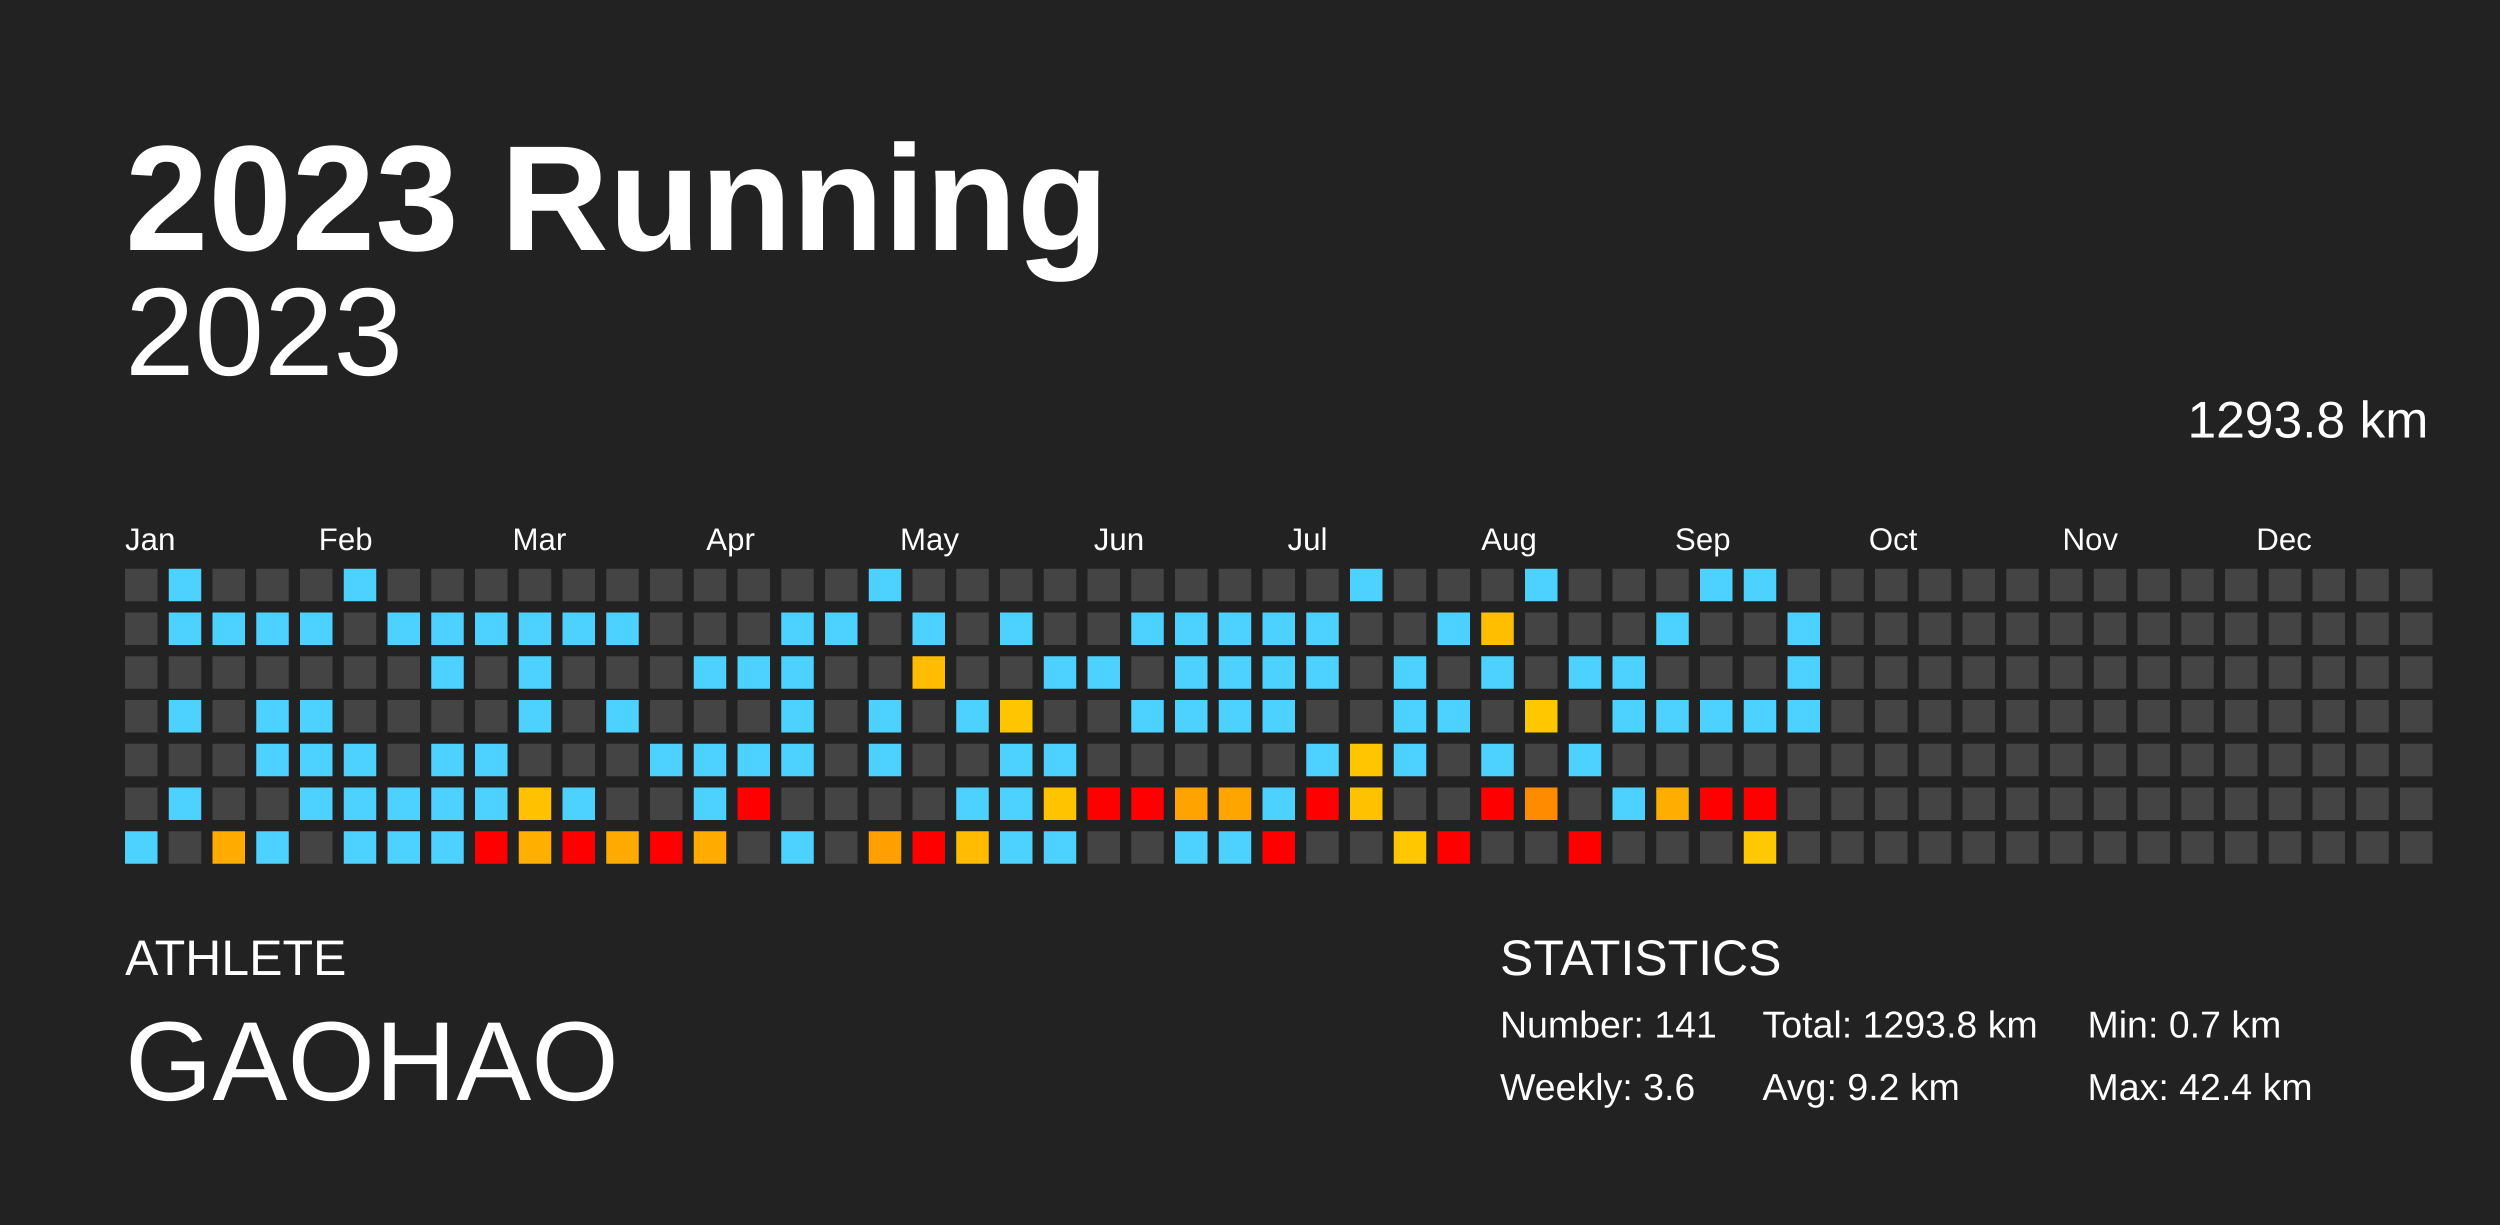
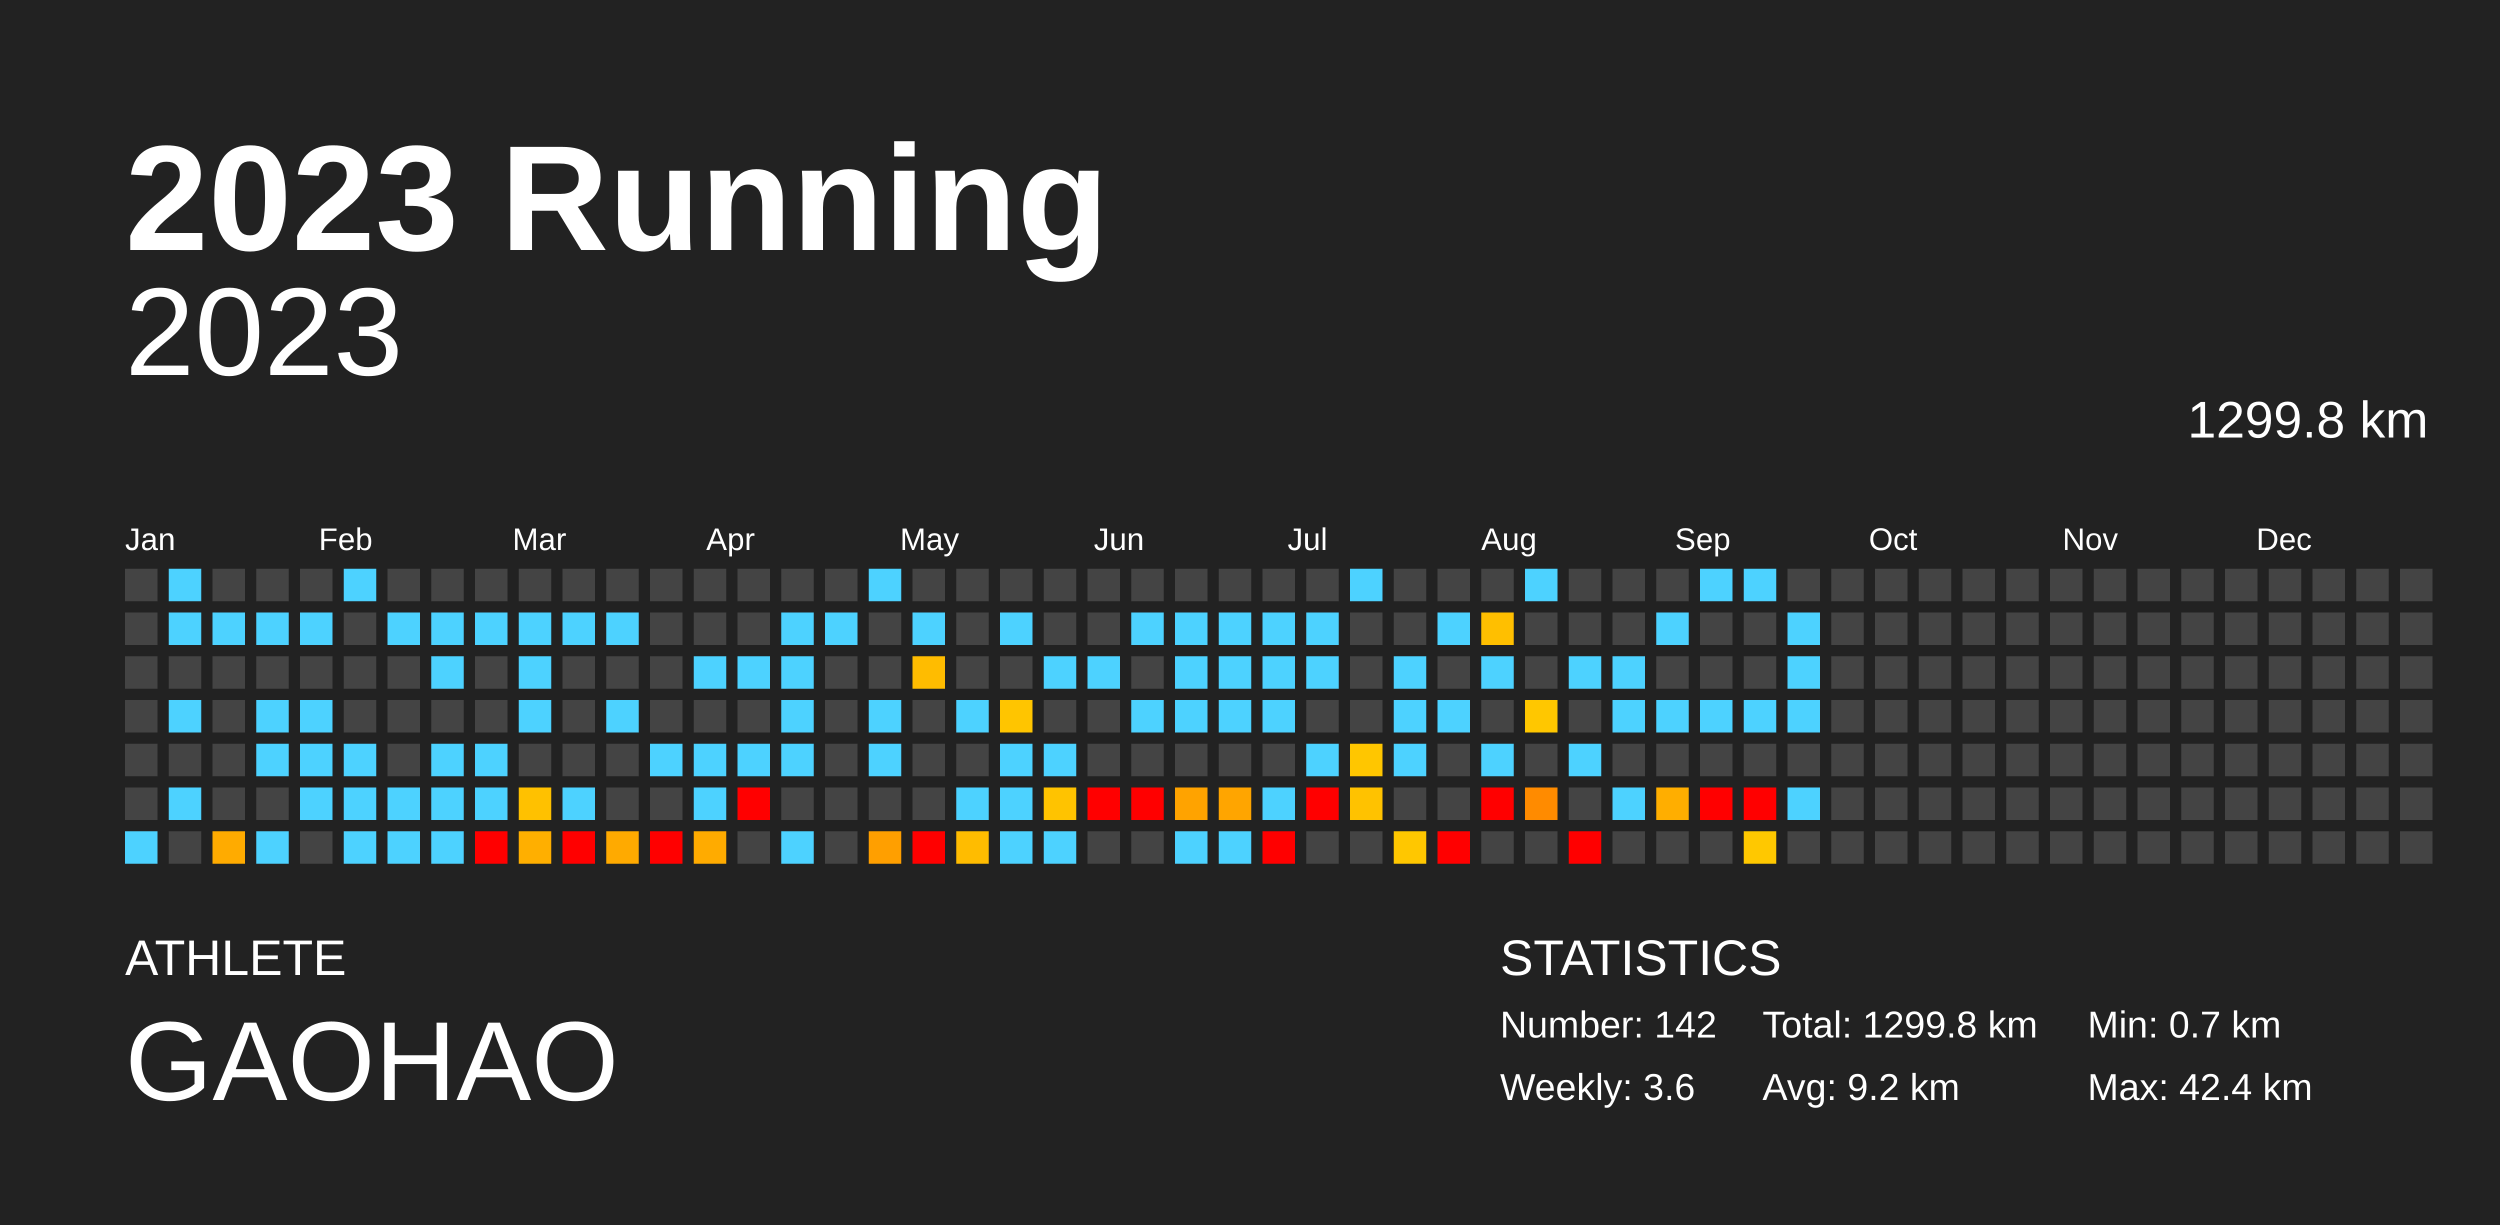
<svg xmlns="http://www.w3.org/2000/svg" baseProfile="full" height="98mm" version="1.1" viewBox="0,0,200,98" width="200mm">
  <defs />
  <rect fill="#222222" height="98" width="200" x="0" y="0" />
  <text fill="#FFFFFF" style="font-size:12px; font-family:Arial; font-weight:bold;" x="10" y="20">2023 Running</text>
  <text fill="#FFFFFF" style="font-size:4px; font-family:Arial" x="10" y="78">ATHLETE</text>
  <text fill="#FFFFFF" style="font-size:9px; font-family:Arial" x="10" y="88">GAOHAO</text>
  <text fill="#FFFFFF" style="font-size:4px; font-family:Arial" x="120" y="78">STATISTICS</text>
-   <text fill="#FFFFFF" style="font-size:3px; font-family:Arial" x="120" y="83">Number: 141</text>
+   <text fill="#FFFFFF" style="font-size:3px; font-family:Arial" x="120" y="83">Number: 142</text>
  <text fill="#FFFFFF" style="font-size:3px; font-family:Arial" x="120" y="88">Weekly: 3.6</text>
-   <text fill="#FFFFFF" style="font-size:3px; font-family:Arial" x="141" y="83">Total: 1293.8 km</text>
+   <text fill="#FFFFFF" style="font-size:3px; font-family:Arial" x="141" y="83">Total: 1299.8 km</text>
  <text fill="#FFFFFF" style="font-size:3px; font-family:Arial" x="141" y="88">Avg: 9.2 km</text>
  <text fill="#FFFFFF" style="font-size:3px; font-family:Arial" x="167" y="83">Min: 0.7 km</text>
  <text fill="#FFFFFF" style="font-size:3px; font-family:Arial" x="167" y="88">Max: 42.4 km</text>
  <text alignment-baseline="hanging" fill="#FFFFFF" style="font-size:10.0px; font-family:Arial;" x="10" y="30">2023</text>
-   <text alignment-baseline="hanging" fill="#FFFFFF" style="font-size:4.125px; font-family:Arial;" x="175" y="35">1293.8 km</text>
+   <text alignment-baseline="hanging" fill="#FFFFFF" style="font-size:4.125px; font-family:Arial;" x="175" y="35">1299.8 km</text>
  <text fill="#FFFFFF" style="font-size:2.5px; font-family:Arial" x="10.0" y="44">Jan</text>
  <text fill="#FFFFFF" style="font-size:2.5px; font-family:Arial" x="25.5" y="44">Feb</text>
  <text fill="#FFFFFF" style="font-size:2.5px; font-family:Arial" x="41.0" y="44">Mar</text>
  <text fill="#FFFFFF" style="font-size:2.5px; font-family:Arial" x="56.5" y="44">Apr</text>
  <text fill="#FFFFFF" style="font-size:2.5px; font-family:Arial" x="72.0" y="44">May</text>
  <text fill="#FFFFFF" style="font-size:2.5px; font-family:Arial" x="87.5" y="44">Jun</text>
  <text fill="#FFFFFF" style="font-size:2.5px; font-family:Arial" x="103.0" y="44">Jul</text>
  <text fill="#FFFFFF" style="font-size:2.5px; font-family:Arial" x="118.5" y="44">Aug</text>
  <text fill="#FFFFFF" style="font-size:2.5px; font-family:Arial" x="134.0" y="44">Sep</text>
  <text fill="#FFFFFF" style="font-size:2.5px; font-family:Arial" x="149.5" y="44">Oct</text>
  <text fill="#FFFFFF" style="font-size:2.5px; font-family:Arial" x="165.0" y="44">Nov</text>
  <text fill="#FFFFFF" style="font-size:2.5px; font-family:Arial" x="180.5" y="44">Dec</text>
  <rect fill="#444444" height="2.6" width="2.6" x="10.0" y="45.5" />
  <rect fill="#444444" height="2.6" width="2.6" x="10.0" y="49.0" />
  <rect fill="#444444" height="2.6" width="2.6" x="10.0" y="52.5" />
  <rect fill="#444444" height="2.6" width="2.6" x="10.0" y="56.0" />
  <rect fill="#444444" height="2.6" width="2.6" x="10.0" y="59.5" />
  <rect fill="#444444" height="2.6" width="2.6" x="10.0" y="63.0" />
  <rect fill="#4dd2ff" height="2.6" width="2.6" x="10.0" y="66.5" />
  <rect fill="#4dd2ff" height="2.6" width="2.6" x="13.5" y="45.5" />
  <rect fill="#4dd2ff" height="2.6" width="2.6" x="13.5" y="49.0" />
  <rect fill="#444444" height="2.6" width="2.6" x="13.5" y="52.5" />
  <rect fill="#4dd2ff" height="2.6" width="2.6" x="13.5" y="56.0" />
  <rect fill="#444444" height="2.6" width="2.6" x="13.5" y="59.5" />
  <rect fill="#4dd2ff" height="2.6" width="2.6" x="13.5" y="63.0" />
  <rect fill="#444444" height="2.6" width="2.6" x="13.5" y="66.5" />
  <rect fill="#444444" height="2.6" width="2.6" x="17.0" y="45.5" />
  <rect fill="#4dd2ff" height="2.6" width="2.6" x="17.0" y="49.0" />
  <rect fill="#444444" height="2.6" width="2.6" x="17.0" y="52.5" />
  <rect fill="#444444" height="2.6" width="2.6" x="17.0" y="56.0" />
  <rect fill="#444444" height="2.6" width="2.6" x="17.0" y="59.5" />
  <rect fill="#444444" height="2.6" width="2.6" x="17.0" y="63.0" />
  <rect fill="#ffab00" height="2.6" width="2.6" x="17.0" y="66.5" />
  <rect fill="#444444" height="2.6" width="2.6" x="20.5" y="45.5" />
  <rect fill="#4dd2ff" height="2.6" width="2.6" x="20.5" y="49.0" />
  <rect fill="#444444" height="2.6" width="2.6" x="20.5" y="52.5" />
  <rect fill="#4dd2ff" height="2.6" width="2.6" x="20.5" y="56.0" />
  <rect fill="#4dd2ff" height="2.6" width="2.6" x="20.5" y="59.5" />
  <rect fill="#444444" height="2.6" width="2.6" x="20.5" y="63.0" />
  <rect fill="#4dd2ff" height="2.6" width="2.6" x="20.5" y="66.5" />
  <rect fill="#444444" height="2.6" width="2.6" x="24.0" y="45.5" />
  <rect fill="#4dd2ff" height="2.6" width="2.6" x="24.0" y="49.0" />
  <rect fill="#444444" height="2.6" width="2.6" x="24.0" y="52.5" />
  <rect fill="#4dd2ff" height="2.6" width="2.6" x="24.0" y="56.0" />
  <rect fill="#4dd2ff" height="2.6" width="2.6" x="24.0" y="59.5" />
  <rect fill="#4dd2ff" height="2.6" width="2.6" x="24.0" y="63.0" />
  <rect fill="#444444" height="2.6" width="2.6" x="24.0" y="66.5" />
  <rect fill="#4dd2ff" height="2.6" width="2.6" x="27.5" y="45.5" />
  <rect fill="#444444" height="2.6" width="2.6" x="27.5" y="49.0" />
  <rect fill="#444444" height="2.6" width="2.6" x="27.5" y="52.5" />
  <rect fill="#444444" height="2.6" width="2.6" x="27.5" y="56.0" />
  <rect fill="#4dd2ff" height="2.6" width="2.6" x="27.5" y="59.5" />
  <rect fill="#4dd2ff" height="2.6" width="2.6" x="27.5" y="63.0" />
  <rect fill="#4dd2ff" height="2.6" width="2.6" x="27.5" y="66.5" />
  <rect fill="#444444" height="2.6" width="2.6" x="31.0" y="45.5" />
  <rect fill="#4dd2ff" height="2.6" width="2.6" x="31.0" y="49.0" />
  <rect fill="#444444" height="2.6" width="2.6" x="31.0" y="52.5" />
  <rect fill="#444444" height="2.6" width="2.6" x="31.0" y="56.0" />
  <rect fill="#444444" height="2.6" width="2.6" x="31.0" y="59.5" />
  <rect fill="#4dd2ff" height="2.6" width="2.6" x="31.0" y="63.0" />
  <rect fill="#4dd2ff" height="2.6" width="2.6" x="31.0" y="66.5" />
  <rect fill="#444444" height="2.6" width="2.6" x="34.5" y="45.5" />
  <rect fill="#4dd2ff" height="2.6" width="2.6" x="34.5" y="49.0" />
  <rect fill="#4dd2ff" height="2.6" width="2.6" x="34.5" y="52.5" />
  <rect fill="#444444" height="2.6" width="2.6" x="34.5" y="56.0" />
  <rect fill="#4dd2ff" height="2.6" width="2.6" x="34.5" y="59.5" />
  <rect fill="#4dd2ff" height="2.6" width="2.6" x="34.5" y="63.0" />
  <rect fill="#4dd2ff" height="2.6" width="2.6" x="34.5" y="66.5" />
  <rect fill="#444444" height="2.6" width="2.6" x="38.0" y="45.5" />
  <rect fill="#4dd2ff" height="2.6" width="2.6" x="38.0" y="49.0" />
  <rect fill="#444444" height="2.6" width="2.6" x="38.0" y="52.5" />
  <rect fill="#444444" height="2.6" width="2.6" x="38.0" y="56.0" />
  <rect fill="#4dd2ff" height="2.6" width="2.6" x="38.0" y="59.5" />
  <rect fill="#4dd2ff" height="2.6" width="2.6" x="38.0" y="63.0" />
  <rect fill="red" height="2.6" width="2.6" x="38.0" y="66.5" />
  <rect fill="#444444" height="2.6" width="2.6" x="41.5" y="45.5" />
  <rect fill="#4dd2ff" height="2.6" width="2.6" x="41.5" y="49.0" />
  <rect fill="#4dd2ff" height="2.6" width="2.6" x="41.5" y="52.5" />
  <rect fill="#4dd2ff" height="2.6" width="2.6" x="41.5" y="56.0" />
  <rect fill="#444444" height="2.6" width="2.6" x="41.5" y="59.5" />
  <rect fill="#ffc100" height="2.6" width="2.6" x="41.5" y="63.0" />
  <rect fill="#ffaf00" height="2.6" width="2.6" x="41.5" y="66.5" />
  <rect fill="#444444" height="2.6" width="2.6" x="45.0" y="45.5" />
  <rect fill="#4dd2ff" height="2.6" width="2.6" x="45.0" y="49.0" />
  <rect fill="#444444" height="2.6" width="2.6" x="45.0" y="52.5" />
  <rect fill="#444444" height="2.6" width="2.6" x="45.0" y="56.0" />
  <rect fill="#444444" height="2.6" width="2.6" x="45.0" y="59.5" />
  <rect fill="#4dd2ff" height="2.6" width="2.6" x="45.0" y="63.0" />
  <rect fill="red" height="2.6" width="2.6" x="45.0" y="66.5" />
  <rect fill="#444444" height="2.6" width="2.6" x="48.5" y="45.5" />
  <rect fill="#4dd2ff" height="2.6" width="2.6" x="48.5" y="49.0" />
  <rect fill="#444444" height="2.6" width="2.6" x="48.5" y="52.5" />
  <rect fill="#4dd2ff" height="2.6" width="2.6" x="48.5" y="56.0" />
  <rect fill="#444444" height="2.6" width="2.6" x="48.5" y="59.5" />
  <rect fill="#444444" height="2.6" width="2.6" x="48.5" y="63.0" />
  <rect fill="#ffaa00" height="2.6" width="2.6" x="48.5" y="66.5" />
  <rect fill="#444444" height="2.6" width="2.6" x="52.0" y="45.5" />
  <rect fill="#444444" height="2.6" width="2.6" x="52.0" y="49.0" />
  <rect fill="#444444" height="2.6" width="2.6" x="52.0" y="52.5" />
  <rect fill="#444444" height="2.6" width="2.6" x="52.0" y="56.0" />
  <rect fill="#4dd2ff" height="2.6" width="2.6" x="52.0" y="59.5" />
  <rect fill="#444444" height="2.6" width="2.6" x="52.0" y="63.0" />
  <rect fill="red" height="2.6" width="2.6" x="52.0" y="66.5" />
  <rect fill="#444444" height="2.6" width="2.6" x="55.5" y="45.5" />
  <rect fill="#444444" height="2.6" width="2.6" x="55.5" y="49.0" />
  <rect fill="#4dd2ff" height="2.6" width="2.6" x="55.5" y="52.5" />
  <rect fill="#444444" height="2.6" width="2.6" x="55.5" y="56.0" />
  <rect fill="#4dd2ff" height="2.6" width="2.6" x="55.5" y="59.5" />
  <rect fill="#4dd2ff" height="2.6" width="2.6" x="55.5" y="63.0" />
  <rect fill="#ffab00" height="2.6" width="2.6" x="55.5" y="66.5" />
  <rect fill="#444444" height="2.6" width="2.6" x="59.0" y="45.5" />
  <rect fill="#444444" height="2.6" width="2.6" x="59.0" y="49.0" />
  <rect fill="#4dd2ff" height="2.6" width="2.6" x="59.0" y="52.5" />
  <rect fill="#444444" height="2.6" width="2.6" x="59.0" y="56.0" />
  <rect fill="#4dd2ff" height="2.6" width="2.6" x="59.0" y="59.5" />
  <rect fill="red" height="2.6" width="2.6" x="59.0" y="63.0" />
  <rect fill="#444444" height="2.6" width="2.6" x="59.0" y="66.5" />
  <rect fill="#444444" height="2.6" width="2.6" x="62.5" y="45.5" />
  <rect fill="#4dd2ff" height="2.6" width="2.6" x="62.5" y="49.0" />
  <rect fill="#4dd2ff" height="2.6" width="2.6" x="62.5" y="52.5" />
  <rect fill="#4dd2ff" height="2.6" width="2.6" x="62.5" y="56.0" />
  <rect fill="#4dd2ff" height="2.6" width="2.6" x="62.5" y="59.5" />
  <rect fill="#444444" height="2.6" width="2.6" x="62.5" y="63.0" />
  <rect fill="#4dd2ff" height="2.6" width="2.6" x="62.5" y="66.5" />
  <rect fill="#444444" height="2.6" width="2.6" x="66.0" y="45.5" />
  <rect fill="#4dd2ff" height="2.6" width="2.6" x="66.0" y="49.0" />
  <rect fill="#444444" height="2.6" width="2.6" x="66.0" y="52.5" />
  <rect fill="#444444" height="2.6" width="2.6" x="66.0" y="56.0" />
  <rect fill="#444444" height="2.6" width="2.6" x="66.0" y="59.5" />
  <rect fill="#444444" height="2.6" width="2.6" x="66.0" y="63.0" />
  <rect fill="#444444" height="2.6" width="2.6" x="66.0" y="66.5" />
  <rect fill="#4dd2ff" height="2.6" width="2.6" x="69.5" y="45.5" />
  <rect fill="#444444" height="2.6" width="2.6" x="69.5" y="49.0" />
  <rect fill="#444444" height="2.6" width="2.6" x="69.5" y="52.5" />
  <rect fill="#4dd2ff" height="2.6" width="2.6" x="69.5" y="56.0" />
  <rect fill="#4dd2ff" height="2.6" width="2.6" x="69.5" y="59.5" />
  <rect fill="#444444" height="2.6" width="2.6" x="69.5" y="63.0" />
  <rect fill="#ff9f00" height="2.6" width="2.6" x="69.5" y="66.5" />
  <rect fill="#444444" height="2.6" width="2.6" x="73.0" y="45.5" />
  <rect fill="#4dd2ff" height="2.6" width="2.6" x="73.0" y="49.0" />
  <rect fill="#ffbc00" height="2.6" width="2.6" x="73.0" y="52.5" />
  <rect fill="#444444" height="2.6" width="2.6" x="73.0" y="56.0" />
  <rect fill="#444444" height="2.6" width="2.6" x="73.0" y="59.5" />
  <rect fill="#444444" height="2.6" width="2.6" x="73.0" y="63.0" />
  <rect fill="red" height="2.6" width="2.6" x="73.0" y="66.5" />
  <rect fill="#444444" height="2.6" width="2.6" x="76.5" y="45.5" />
  <rect fill="#444444" height="2.6" width="2.6" x="76.5" y="49.0" />
  <rect fill="#444444" height="2.6" width="2.6" x="76.5" y="52.5" />
  <rect fill="#4dd2ff" height="2.6" width="2.6" x="76.5" y="56.0" />
  <rect fill="#444444" height="2.6" width="2.6" x="76.5" y="59.5" />
  <rect fill="#4dd2ff" height="2.6" width="2.6" x="76.5" y="63.0" />
  <rect fill="#ffbc00" height="2.6" width="2.6" x="76.5" y="66.5" />
  <rect fill="#444444" height="2.6" width="2.6" x="80.0" y="45.5" />
  <rect fill="#4dd2ff" height="2.6" width="2.6" x="80.0" y="49.0" />
  <rect fill="#444444" height="2.6" width="2.6" x="80.0" y="52.5" />
  <rect fill="#ffc500" height="2.6" width="2.6" x="80.0" y="56.0" />
  <rect fill="#4dd2ff" height="2.6" width="2.6" x="80.0" y="59.5" />
  <rect fill="#4dd2ff" height="2.6" width="2.6" x="80.0" y="63.0" />
  <rect fill="#4dd2ff" height="2.6" width="2.6" x="80.0" y="66.5" />
  <rect fill="#444444" height="2.6" width="2.6" x="83.5" y="45.5" />
  <rect fill="#444444" height="2.6" width="2.6" x="83.5" y="49.0" />
  <rect fill="#4dd2ff" height="2.6" width="2.6" x="83.5" y="52.5" />
  <rect fill="#444444" height="2.6" width="2.6" x="83.5" y="56.0" />
  <rect fill="#4dd2ff" height="2.6" width="2.6" x="83.5" y="59.5" />
  <rect fill="#ffc300" height="2.6" width="2.6" x="83.5" y="63.0" />
  <rect fill="#4dd2ff" height="2.6" width="2.6" x="83.5" y="66.5" />
  <rect fill="#444444" height="2.6" width="2.6" x="87.0" y="45.5" />
  <rect fill="#444444" height="2.6" width="2.6" x="87.0" y="49.0" />
  <rect fill="#4dd2ff" height="2.6" width="2.6" x="87.0" y="52.5" />
  <rect fill="#444444" height="2.6" width="2.6" x="87.0" y="56.0" />
  <rect fill="#444444" height="2.6" width="2.6" x="87.0" y="59.5" />
  <rect fill="red" height="2.6" width="2.6" x="87.0" y="63.0" />
  <rect fill="#444444" height="2.6" width="2.6" x="87.0" y="66.5" />
  <rect fill="#444444" height="2.6" width="2.6" x="90.5" y="45.5" />
  <rect fill="#4dd2ff" height="2.6" width="2.6" x="90.5" y="49.0" />
  <rect fill="#444444" height="2.6" width="2.6" x="90.5" y="52.5" />
  <rect fill="#4dd2ff" height="2.6" width="2.6" x="90.5" y="56.0" />
  <rect fill="#444444" height="2.6" width="2.6" x="90.5" y="59.5" />
  <rect fill="red" height="2.6" width="2.6" x="90.5" y="63.0" />
  <rect fill="#444444" height="2.6" width="2.6" x="90.5" y="66.5" />
  <rect fill="#444444" height="2.6" width="2.6" x="94.0" y="45.5" />
  <rect fill="#4dd2ff" height="2.6" width="2.6" x="94.0" y="49.0" />
  <rect fill="#4dd2ff" height="2.6" width="2.6" x="94.0" y="52.5" />
  <rect fill="#4dd2ff" height="2.6" width="2.6" x="94.0" y="56.0" />
  <rect fill="#444444" height="2.6" width="2.6" x="94.0" y="59.5" />
  <rect fill="#ffa300" height="2.6" width="2.6" x="94.0" y="63.0" />
  <rect fill="#4dd2ff" height="2.6" width="2.6" x="94.0" y="66.5" />
  <rect fill="#444444" height="2.6" width="2.6" x="97.5" y="45.5" />
  <rect fill="#4dd2ff" height="2.6" width="2.6" x="97.5" y="49.0" />
  <rect fill="#4dd2ff" height="2.6" width="2.6" x="97.5" y="52.5" />
  <rect fill="#4dd2ff" height="2.6" width="2.6" x="97.5" y="56.0" />
  <rect fill="#444444" height="2.6" width="2.6" x="97.5" y="59.5" />
  <rect fill="#ffa500" height="2.6" width="2.6" x="97.5" y="63.0" />
  <rect fill="#4dd2ff" height="2.6" width="2.6" x="97.5" y="66.5" />
  <rect fill="#444444" height="2.6" width="2.6" x="101.0" y="45.5" />
  <rect fill="#4dd2ff" height="2.6" width="2.6" x="101.0" y="49.0" />
  <rect fill="#4dd2ff" height="2.6" width="2.6" x="101.0" y="52.5" />
  <rect fill="#4dd2ff" height="2.6" width="2.6" x="101.0" y="56.0" />
  <rect fill="#444444" height="2.6" width="2.6" x="101.0" y="59.5" />
  <rect fill="#4dd2ff" height="2.6" width="2.6" x="101.0" y="63.0" />
  <rect fill="red" height="2.6" width="2.6" x="101.0" y="66.5" />
  <rect fill="#444444" height="2.6" width="2.6" x="104.5" y="45.5" />
  <rect fill="#4dd2ff" height="2.6" width="2.6" x="104.5" y="49.0" />
  <rect fill="#4dd2ff" height="2.6" width="2.6" x="104.5" y="52.5" />
  <rect fill="#444444" height="2.6" width="2.6" x="104.5" y="56.0" />
  <rect fill="#4dd2ff" height="2.6" width="2.6" x="104.5" y="59.5" />
  <rect fill="red" height="2.6" width="2.6" x="104.5" y="63.0" />
  <rect fill="#444444" height="2.6" width="2.6" x="104.5" y="66.5" />
  <rect fill="#4dd2ff" height="2.6" width="2.6" x="108.0" y="45.5" />
  <rect fill="#444444" height="2.6" width="2.6" x="108.0" y="49.0" />
  <rect fill="#444444" height="2.6" width="2.6" x="108.0" y="52.5" />
  <rect fill="#444444" height="2.6" width="2.6" x="108.0" y="56.0" />
  <rect fill="#ffc600" height="2.6" width="2.6" x="108.0" y="59.5" />
  <rect fill="#ffc200" height="2.6" width="2.6" x="108.0" y="63.0" />
  <rect fill="#444444" height="2.6" width="2.6" x="108.0" y="66.5" />
  <rect fill="#444444" height="2.6" width="2.6" x="111.5" y="45.5" />
  <rect fill="#444444" height="2.6" width="2.6" x="111.5" y="49.0" />
  <rect fill="#4dd2ff" height="2.6" width="2.6" x="111.5" y="52.5" />
  <rect fill="#4dd2ff" height="2.6" width="2.6" x="111.5" y="56.0" />
  <rect fill="#4dd2ff" height="2.6" width="2.6" x="111.5" y="59.5" />
  <rect fill="#444444" height="2.6" width="2.6" x="111.5" y="63.0" />
  <rect fill="#ffc700" height="2.6" width="2.6" x="111.5" y="66.5" />
  <rect fill="#444444" height="2.6" width="2.6" x="115.0" y="45.5" />
  <rect fill="#4dd2ff" height="2.6" width="2.6" x="115.0" y="49.0" />
  <rect fill="#444444" height="2.6" width="2.6" x="115.0" y="52.5" />
  <rect fill="#4dd2ff" height="2.6" width="2.6" x="115.0" y="56.0" />
  <rect fill="#444444" height="2.6" width="2.6" x="115.0" y="59.5" />
  <rect fill="#444444" height="2.6" width="2.6" x="115.0" y="63.0" />
  <rect fill="red" height="2.6" width="2.6" x="115.0" y="66.5" />
  <rect fill="#444444" height="2.6" width="2.6" x="118.5" y="45.5" />
  <rect fill="#ffbf00" height="2.6" width="2.6" x="118.5" y="49.0" />
  <rect fill="#4dd2ff" height="2.6" width="2.6" x="118.5" y="52.5" />
  <rect fill="#444444" height="2.6" width="2.6" x="118.5" y="56.0" />
  <rect fill="#4dd2ff" height="2.6" width="2.6" x="118.5" y="59.5" />
  <rect fill="red" height="2.6" width="2.6" x="118.5" y="63.0" />
  <rect fill="#444444" height="2.6" width="2.6" x="118.5" y="66.5" />
  <rect fill="#4dd2ff" height="2.6" width="2.6" x="122.0" y="45.5" />
  <rect fill="#444444" height="2.6" width="2.6" x="122.0" y="49.0" />
  <rect fill="#444444" height="2.6" width="2.6" x="122.0" y="52.5" />
  <rect fill="#ffc700" height="2.6" width="2.6" x="122.0" y="56.0" />
  <rect fill="#444444" height="2.6" width="2.6" x="122.0" y="59.5" />
  <rect fill="#ff8b00" height="2.6" width="2.6" x="122.0" y="63.0" />
  <rect fill="#444444" height="2.6" width="2.6" x="122.0" y="66.5" />
  <rect fill="#444444" height="2.6" width="2.6" x="125.5" y="45.5" />
  <rect fill="#444444" height="2.6" width="2.6" x="125.5" y="49.0" />
  <rect fill="#4dd2ff" height="2.6" width="2.6" x="125.5" y="52.5" />
  <rect fill="#444444" height="2.6" width="2.6" x="125.5" y="56.0" />
  <rect fill="#4dd2ff" height="2.6" width="2.6" x="125.5" y="59.5" />
  <rect fill="#444444" height="2.6" width="2.6" x="125.5" y="63.0" />
  <rect fill="red" height="2.6" width="2.6" x="125.5" y="66.5" />
  <rect fill="#444444" height="2.6" width="2.6" x="129.0" y="45.5" />
  <rect fill="#444444" height="2.6" width="2.6" x="129.0" y="49.0" />
  <rect fill="#4dd2ff" height="2.6" width="2.6" x="129.0" y="52.5" />
  <rect fill="#4dd2ff" height="2.6" width="2.6" x="129.0" y="56.0" />
  <rect fill="#444444" height="2.6" width="2.6" x="129.0" y="59.5" />
  <rect fill="#4dd2ff" height="2.6" width="2.6" x="129.0" y="63.0" />
  <rect fill="#444444" height="2.6" width="2.6" x="129.0" y="66.5" />
  <rect fill="#444444" height="2.6" width="2.6" x="132.5" y="45.5" />
  <rect fill="#4dd2ff" height="2.6" width="2.6" x="132.5" y="49.0" />
  <rect fill="#444444" height="2.6" width="2.6" x="132.5" y="52.5" />
  <rect fill="#4dd2ff" height="2.6" width="2.6" x="132.5" y="56.0" />
  <rect fill="#444444" height="2.6" width="2.6" x="132.5" y="59.5" />
  <rect fill="#ffae00" height="2.6" width="2.6" x="132.5" y="63.0" />
  <rect fill="#444444" height="2.6" width="2.6" x="132.5" y="66.5" />
  <rect fill="#4dd2ff" height="2.6" width="2.6" x="136.0" y="45.5" />
  <rect fill="#444444" height="2.6" width="2.6" x="136.0" y="49.0" />
  <rect fill="#444444" height="2.6" width="2.6" x="136.0" y="52.5" />
  <rect fill="#4dd2ff" height="2.6" width="2.6" x="136.0" y="56.0" />
  <rect fill="#444444" height="2.6" width="2.6" x="136.0" y="59.5" />
  <rect fill="red" height="2.6" width="2.6" x="136.0" y="63.0" />
  <rect fill="#444444" height="2.6" width="2.6" x="136.0" y="66.5" />
  <rect fill="#4dd2ff" height="2.6" width="2.6" x="139.5" y="45.5" />
  <rect fill="#444444" height="2.6" width="2.6" x="139.5" y="49.0" />
  <rect fill="#444444" height="2.6" width="2.6" x="139.5" y="52.5" />
  <rect fill="#4dd2ff" height="2.6" width="2.6" x="139.5" y="56.0" />
  <rect fill="#444444" height="2.6" width="2.6" x="139.5" y="59.5" />
  <rect fill="red" height="2.6" width="2.6" x="139.5" y="63.0" />
  <rect fill="#ffc800" height="2.6" width="2.6" x="139.5" y="66.5" />
  <rect fill="#444444" height="2.6" width="2.6" x="143.0" y="45.5" />
  <rect fill="#4dd2ff" height="2.6" width="2.6" x="143.0" y="49.0" />
  <rect fill="#4dd2ff" height="2.6" width="2.6" x="143.0" y="52.5" />
  <rect fill="#4dd2ff" height="2.6" width="2.6" x="143.0" y="56.0" />
  <rect fill="#444444" height="2.6" width="2.6" x="143.0" y="59.5" />
-   <rect fill="#444444" height="2.6" width="2.6" x="143.0" y="63.0" />
+   <rect fill="#4dd2ff" height="2.6" width="2.6" x="143.0" y="63.0" />
  <rect fill="#444444" height="2.6" width="2.6" x="143.0" y="66.5" />
  <rect fill="#444444" height="2.6" width="2.6" x="146.5" y="45.5" />
  <rect fill="#444444" height="2.6" width="2.6" x="146.5" y="49.0" />
  <rect fill="#444444" height="2.6" width="2.6" x="146.5" y="52.5" />
  <rect fill="#444444" height="2.6" width="2.6" x="146.5" y="56.0" />
  <rect fill="#444444" height="2.6" width="2.6" x="146.5" y="59.5" />
  <rect fill="#444444" height="2.6" width="2.6" x="146.5" y="63.0" />
  <rect fill="#444444" height="2.6" width="2.6" x="146.5" y="66.5" />
  <rect fill="#444444" height="2.6" width="2.6" x="150.0" y="45.5" />
  <rect fill="#444444" height="2.6" width="2.6" x="150.0" y="49.0" />
  <rect fill="#444444" height="2.6" width="2.6" x="150.0" y="52.5" />
  <rect fill="#444444" height="2.6" width="2.6" x="150.0" y="56.0" />
  <rect fill="#444444" height="2.6" width="2.6" x="150.0" y="59.5" />
  <rect fill="#444444" height="2.6" width="2.6" x="150.0" y="63.0" />
  <rect fill="#444444" height="2.6" width="2.6" x="150.0" y="66.5" />
  <rect fill="#444444" height="2.6" width="2.6" x="153.5" y="45.5" />
  <rect fill="#444444" height="2.6" width="2.6" x="153.5" y="49.0" />
  <rect fill="#444444" height="2.6" width="2.6" x="153.5" y="52.5" />
  <rect fill="#444444" height="2.6" width="2.6" x="153.5" y="56.0" />
  <rect fill="#444444" height="2.6" width="2.6" x="153.5" y="59.5" />
  <rect fill="#444444" height="2.6" width="2.6" x="153.5" y="63.0" />
  <rect fill="#444444" height="2.6" width="2.6" x="153.5" y="66.5" />
  <rect fill="#444444" height="2.6" width="2.6" x="157.0" y="45.5" />
  <rect fill="#444444" height="2.6" width="2.6" x="157.0" y="49.0" />
  <rect fill="#444444" height="2.6" width="2.6" x="157.0" y="52.5" />
  <rect fill="#444444" height="2.6" width="2.6" x="157.0" y="56.0" />
  <rect fill="#444444" height="2.6" width="2.6" x="157.0" y="59.5" />
  <rect fill="#444444" height="2.6" width="2.6" x="157.0" y="63.0" />
  <rect fill="#444444" height="2.6" width="2.6" x="157.0" y="66.5" />
  <rect fill="#444444" height="2.6" width="2.6" x="160.5" y="45.5" />
  <rect fill="#444444" height="2.6" width="2.6" x="160.5" y="49.0" />
  <rect fill="#444444" height="2.6" width="2.6" x="160.5" y="52.5" />
  <rect fill="#444444" height="2.6" width="2.6" x="160.5" y="56.0" />
  <rect fill="#444444" height="2.6" width="2.6" x="160.5" y="59.5" />
  <rect fill="#444444" height="2.6" width="2.6" x="160.5" y="63.0" />
  <rect fill="#444444" height="2.6" width="2.6" x="160.5" y="66.5" />
  <rect fill="#444444" height="2.6" width="2.6" x="164.0" y="45.5" />
  <rect fill="#444444" height="2.6" width="2.6" x="164.0" y="49.0" />
  <rect fill="#444444" height="2.6" width="2.6" x="164.0" y="52.5" />
  <rect fill="#444444" height="2.6" width="2.6" x="164.0" y="56.0" />
  <rect fill="#444444" height="2.6" width="2.6" x="164.0" y="59.5" />
  <rect fill="#444444" height="2.6" width="2.6" x="164.0" y="63.0" />
  <rect fill="#444444" height="2.6" width="2.6" x="164.0" y="66.5" />
  <rect fill="#444444" height="2.6" width="2.6" x="167.5" y="45.5" />
  <rect fill="#444444" height="2.6" width="2.6" x="167.5" y="49.0" />
  <rect fill="#444444" height="2.6" width="2.6" x="167.5" y="52.5" />
  <rect fill="#444444" height="2.6" width="2.6" x="167.5" y="56.0" />
  <rect fill="#444444" height="2.6" width="2.6" x="167.5" y="59.5" />
  <rect fill="#444444" height="2.6" width="2.6" x="167.5" y="63.0" />
  <rect fill="#444444" height="2.6" width="2.6" x="167.5" y="66.5" />
  <rect fill="#444444" height="2.6" width="2.6" x="171.0" y="45.5" />
  <rect fill="#444444" height="2.6" width="2.6" x="171.0" y="49.0" />
  <rect fill="#444444" height="2.6" width="2.6" x="171.0" y="52.5" />
  <rect fill="#444444" height="2.6" width="2.6" x="171.0" y="56.0" />
  <rect fill="#444444" height="2.6" width="2.6" x="171.0" y="59.5" />
  <rect fill="#444444" height="2.6" width="2.6" x="171.0" y="63.0" />
  <rect fill="#444444" height="2.6" width="2.6" x="171.0" y="66.5" />
  <rect fill="#444444" height="2.6" width="2.6" x="174.5" y="45.5" />
  <rect fill="#444444" height="2.6" width="2.6" x="174.5" y="49.0" />
  <rect fill="#444444" height="2.6" width="2.6" x="174.5" y="52.5" />
  <rect fill="#444444" height="2.6" width="2.6" x="174.5" y="56.0" />
  <rect fill="#444444" height="2.6" width="2.6" x="174.5" y="59.5" />
  <rect fill="#444444" height="2.6" width="2.6" x="174.5" y="63.0" />
  <rect fill="#444444" height="2.6" width="2.6" x="174.5" y="66.5" />
  <rect fill="#444444" height="2.6" width="2.6" x="178.0" y="45.5" />
  <rect fill="#444444" height="2.6" width="2.6" x="178.0" y="49.0" />
  <rect fill="#444444" height="2.6" width="2.6" x="178.0" y="52.5" />
  <rect fill="#444444" height="2.6" width="2.6" x="178.0" y="56.0" />
  <rect fill="#444444" height="2.6" width="2.6" x="178.0" y="59.5" />
  <rect fill="#444444" height="2.6" width="2.6" x="178.0" y="63.0" />
  <rect fill="#444444" height="2.6" width="2.6" x="178.0" y="66.5" />
  <rect fill="#444444" height="2.6" width="2.6" x="181.5" y="45.5" />
  <rect fill="#444444" height="2.6" width="2.6" x="181.5" y="49.0" />
  <rect fill="#444444" height="2.6" width="2.6" x="181.5" y="52.5" />
  <rect fill="#444444" height="2.6" width="2.6" x="181.5" y="56.0" />
  <rect fill="#444444" height="2.6" width="2.6" x="181.5" y="59.5" />
  <rect fill="#444444" height="2.6" width="2.6" x="181.5" y="63.0" />
  <rect fill="#444444" height="2.6" width="2.6" x="181.5" y="66.5" />
  <rect fill="#444444" height="2.6" width="2.6" x="185.0" y="45.5" />
  <rect fill="#444444" height="2.6" width="2.6" x="185.0" y="49.0" />
  <rect fill="#444444" height="2.6" width="2.6" x="185.0" y="52.5" />
  <rect fill="#444444" height="2.6" width="2.6" x="185.0" y="56.0" />
  <rect fill="#444444" height="2.6" width="2.6" x="185.0" y="59.5" />
  <rect fill="#444444" height="2.6" width="2.6" x="185.0" y="63.0" />
  <rect fill="#444444" height="2.6" width="2.6" x="185.0" y="66.5" />
  <rect fill="#444444" height="2.6" width="2.6" x="188.5" y="45.5" />
  <rect fill="#444444" height="2.6" width="2.6" x="188.5" y="49.0" />
  <rect fill="#444444" height="2.6" width="2.6" x="188.5" y="52.5" />
  <rect fill="#444444" height="2.6" width="2.6" x="188.5" y="56.0" />
  <rect fill="#444444" height="2.6" width="2.6" x="188.5" y="59.5" />
  <rect fill="#444444" height="2.6" width="2.6" x="188.5" y="63.0" />
  <rect fill="#444444" height="2.6" width="2.6" x="188.5" y="66.5" />
  <rect fill="#444444" height="2.6" width="2.6" x="192.0" y="45.5" />
  <rect fill="#444444" height="2.6" width="2.6" x="192.0" y="49.0" />
  <rect fill="#444444" height="2.6" width="2.6" x="192.0" y="52.5" />
  <rect fill="#444444" height="2.6" width="2.6" x="192.0" y="56.0" />
  <rect fill="#444444" height="2.6" width="2.6" x="192.0" y="59.5" />
  <rect fill="#444444" height="2.6" width="2.6" x="192.0" y="63.0" />
  <rect fill="#444444" height="2.6" width="2.6" x="192.0" y="66.5" />
</svg>
